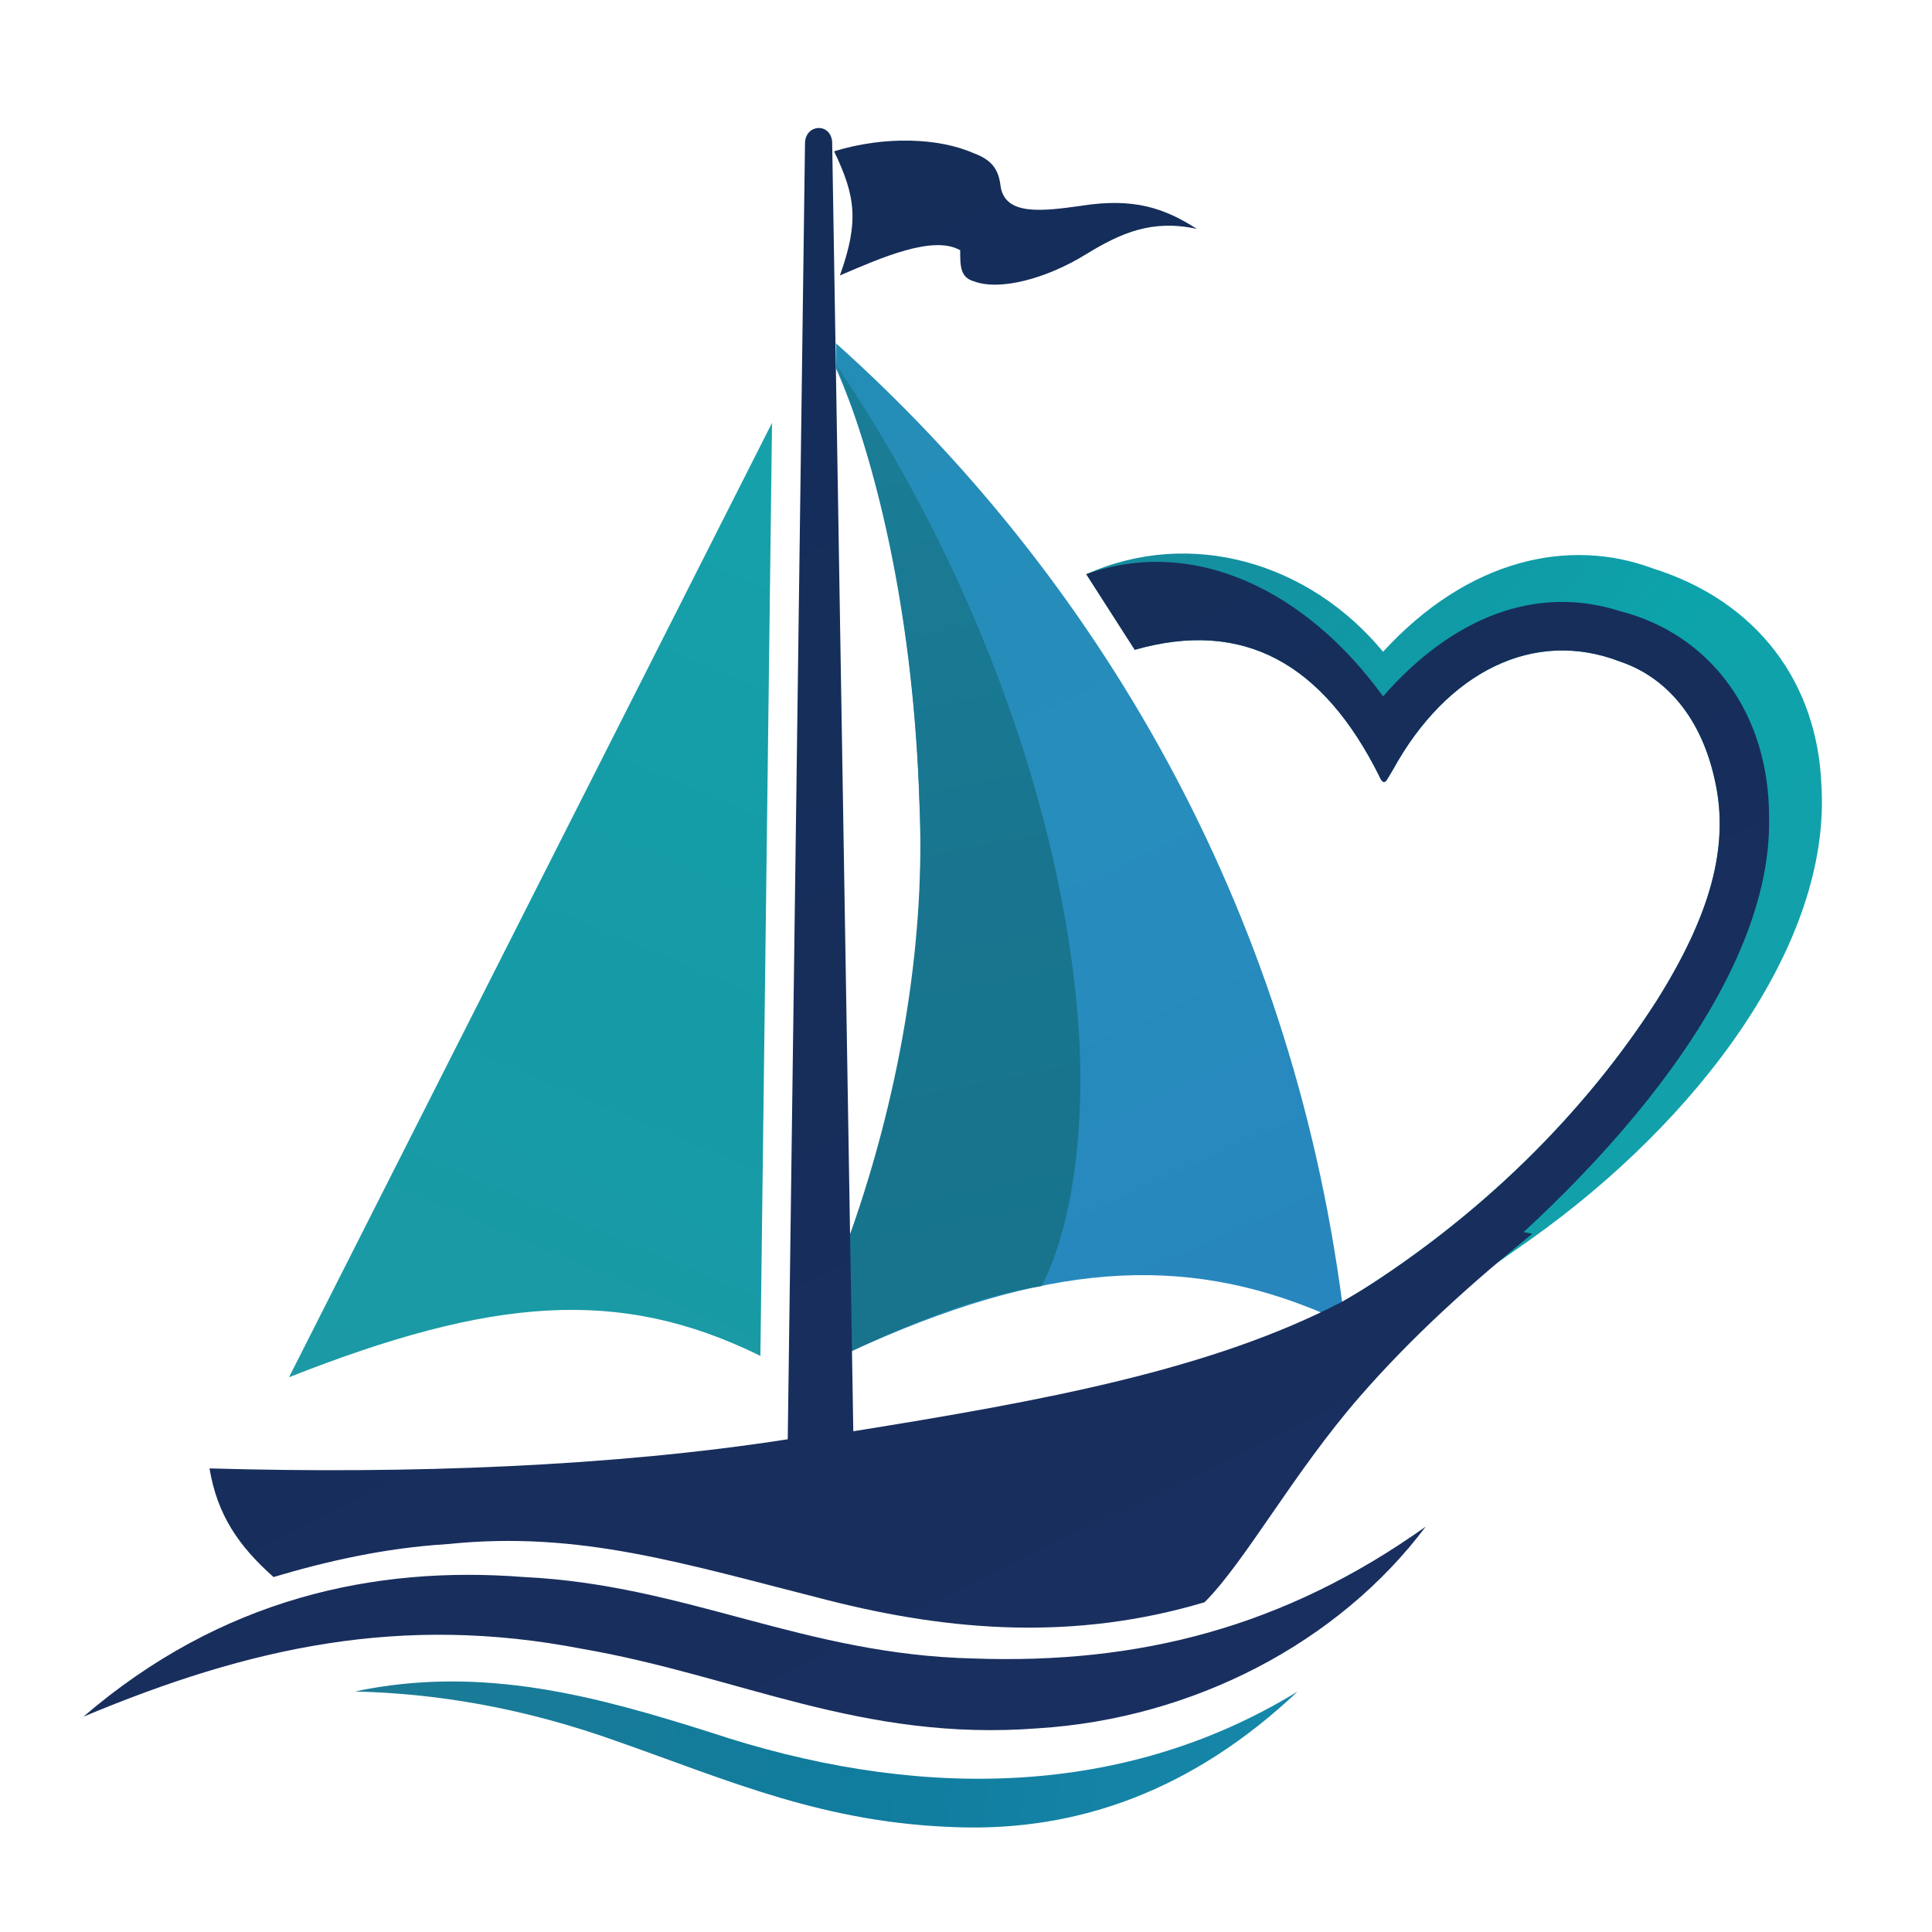
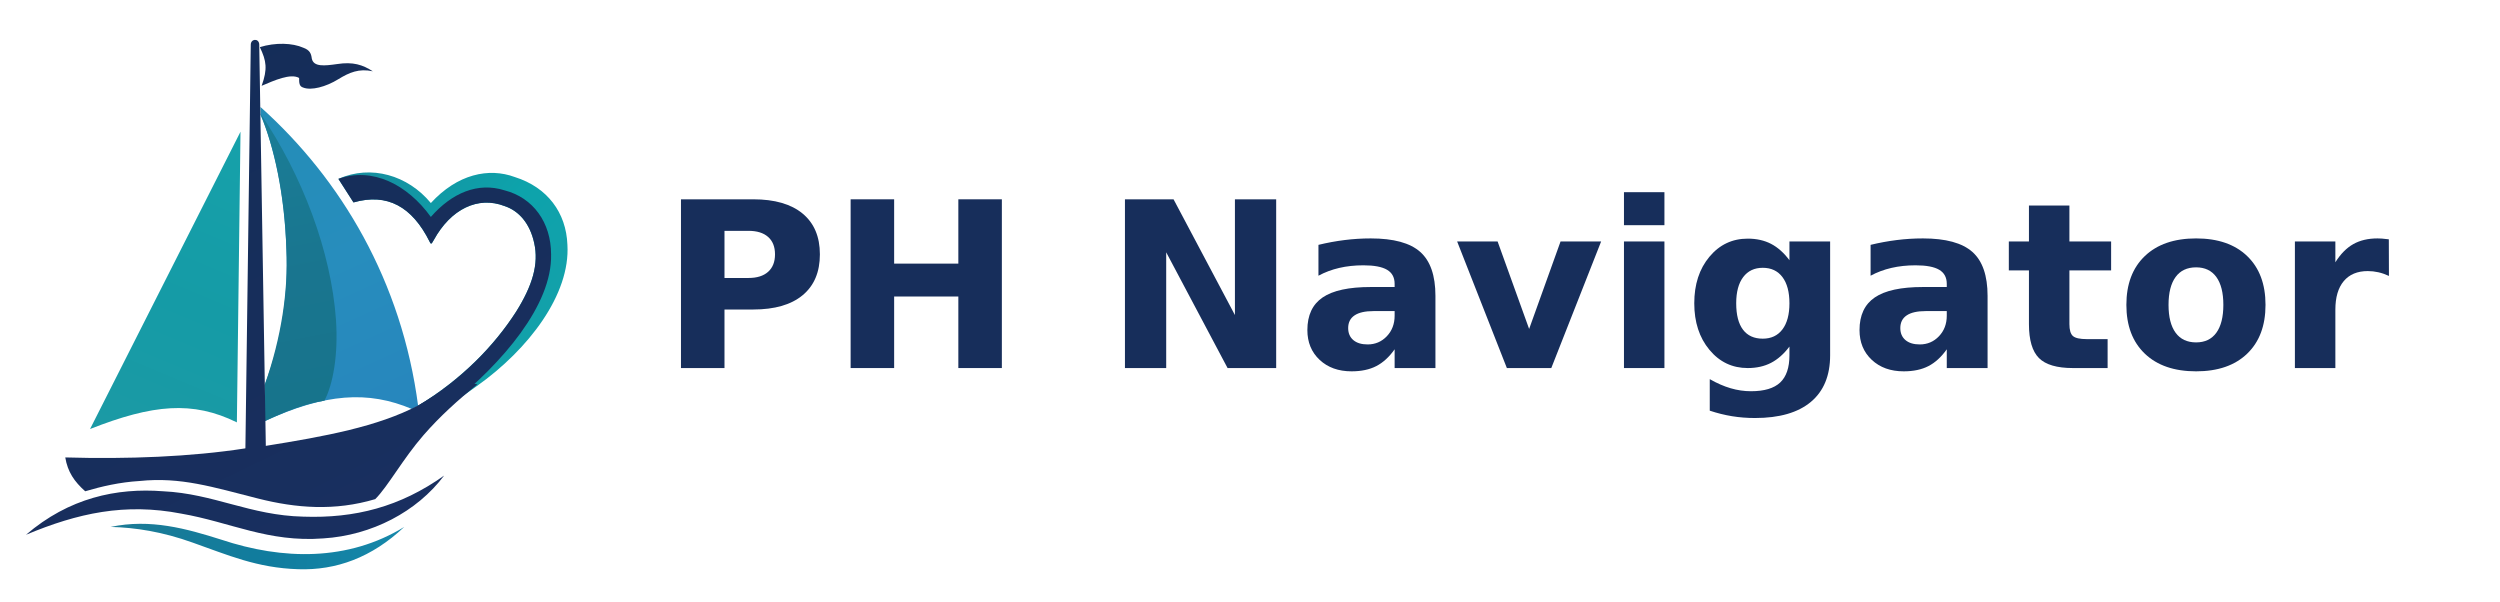
- <svg xmlns="http://www.w3.org/2000/svg" width="996" height="996" viewBox="0 0 996 996" role="img" aria-labelledby="logo-title logo-description">
-   <defs>
-     <linearGradient id="navy-gradient" gradientUnits="userSpaceOnUse" x1="270" y1="90" x2="650" y2="875">
-       <stop offset="0" stop-color="#142d59" />
-       <stop offset="0.55" stop-color="#172e5b" />
-       <stop offset="1" stop-color="#192f60" />
-     </linearGradient>
-     <linearGradient id="left-sail-gradient" gradientUnits="userSpaceOnUse" x1="385" y1="220" x2="180" y2="710">
-       <stop offset="0" stop-color="#16a1aa" />
-       <stop offset="0.55" stop-color="#159ba6" />
-       <stop offset="1" stop-color="#1b9aa5" />
-     </linearGradient>
-     <linearGradient id="main-sail-gradient" gradientUnits="userSpaceOnUse" x1="440" y1="185" x2="667" y2="685">
-       <stop offset="0" stop-color="#248db7" />
-       <stop offset="0.5" stop-color="#278dbd" />
-       <stop offset="1" stop-color="#2786bd" />
-     </linearGradient>
-     <linearGradient id="inner-sail-gradient" gradientUnits="userSpaceOnUse" x1="440" y1="205" x2="530" y2="660">
-       <stop offset="0" stop-color="#1a7d96" />
-       <stop offset="0.55" stop-color="#19758f" />
-       <stop offset="1" stop-color="#17748c" />
-     </linearGradient>
-     <linearGradient id="heart-gradient" gradientUnits="userSpaceOnUse" x1="590" y1="295" x2="917" y2="580">
-       <stop offset="0" stop-color="#158e9f" />
-       <stop offset="0.5" stop-color="#0da3ab" />
-       <stop offset="1" stop-color="#14a0aa" />
-     </linearGradient>
-     <linearGradient id="wave-gradient" gradientUnits="userSpaceOnUse" x1="205" y1="873" x2="645" y2="936">
-       <stop offset="0" stop-color="#1b7b96" />
-       <stop offset="0.55" stop-color="#107c9e" />
-       <stop offset="1" stop-color="#1687a9" />
-     </linearGradient>
-   </defs>
-   <g id="heart">
-     <path id="heart-teal-outline" fill="url(#heart-gradient)" d="M 560,296          C 614,272 675,290 713,336          C 757,288 809,277 852,293          C 906,310 937,352 939,405          C 944,487 875,578 789,639          L 745,670 L 691,672          C 764,628 818,572 854,516          C 881,473 892,437 884,402          C 877,370 859,349 835,341          C 791,324 746,346 718,397          L 715,402          Q 713,405 711,400          C 682,342 641,319 585,335 Z" />
-     <path id="heart-navy-outline" fill="url(#navy-gradient)" d="M 560,296          C 616,276 674,305 713,359          C 748,319 791,301 835,315          C 882,327 912,368 912,421          C 914,505 831,601 745,670          L 691,672          C 764,628 818,572 854,516          C 881,473 892,437 884,402          C 877,370 859,349 835,341          C 791,324 746,346 718,397          L 715,402          Q 713,405 711,400          C 682,342 641,319 585,335 Z" />
+ <svg xmlns="http://www.w3.org/2000/svg" width="1080" height="260" viewBox="0 0 1080 260" role="img">
+   <g transform="translate(0 0) scale(0.2610442)">
+     <defs>
+       <linearGradient id="navy-gradient" gradientUnits="userSpaceOnUse" x1="270" y1="90" x2="650" y2="875">
+         <stop offset="0" stop-color="#142d59" />
+         <stop offset="0.55" stop-color="#172e5b" />
+         <stop offset="1" stop-color="#192f60" />
+       </linearGradient>
+       <linearGradient id="left-sail-gradient" gradientUnits="userSpaceOnUse" x1="385" y1="220" x2="180" y2="710">
+         <stop offset="0" stop-color="#16a1aa" />
+         <stop offset="0.55" stop-color="#159ba6" />
+         <stop offset="1" stop-color="#1b9aa5" />
+       </linearGradient>
+       <linearGradient id="main-sail-gradient" gradientUnits="userSpaceOnUse" x1="440" y1="185" x2="667" y2="685">
+         <stop offset="0" stop-color="#248db7" />
+         <stop offset="0.5" stop-color="#278dbd" />
+         <stop offset="1" stop-color="#2786bd" />
+       </linearGradient>
+       <linearGradient id="inner-sail-gradient" gradientUnits="userSpaceOnUse" x1="440" y1="205" x2="530" y2="660">
+         <stop offset="0" stop-color="#1a7d96" />
+         <stop offset="0.55" stop-color="#19758f" />
+         <stop offset="1" stop-color="#17748c" />
+       </linearGradient>
+       <linearGradient id="heart-gradient" gradientUnits="userSpaceOnUse" x1="590" y1="295" x2="917" y2="580">
+         <stop offset="0" stop-color="#158e9f" />
+         <stop offset="0.5" stop-color="#0da3ab" />
+         <stop offset="1" stop-color="#14a0aa" />
+       </linearGradient>
+       <linearGradient id="wave-gradient" gradientUnits="userSpaceOnUse" x1="205" y1="873" x2="645" y2="936">
+         <stop offset="0" stop-color="#1b7b96" />
+         <stop offset="0.55" stop-color="#107c9e" />
+         <stop offset="1" stop-color="#1687a9" />
+       </linearGradient>
+     </defs>
+     <g id="heart">
+       <path id="heart-teal-outline" fill="url(#heart-gradient)" d="M 560,296          C 614,272 675,290 713,336          C 757,288 809,277 852,293          C 906,310 937,352 939,405          C 944,487 875,578 789,639          L 745,670 L 691,672          C 764,628 818,572 854,516          C 881,473 892,437 884,402          C 877,370 859,349 835,341          C 791,324 746,346 718,397          L 715,402          Q 713,405 711,400          C 682,342 641,319 585,335 Z" />
+       <path id="heart-navy-outline" fill="url(#navy-gradient)" d="M 560,296          C 616,276 674,305 713,359          C 748,319 791,301 835,315          C 882,327 912,368 912,421          C 914,505 831,601 745,670          L 691,672          C 764,628 818,572 854,516          C 881,473 892,437 884,402          C 877,370 859,349 835,341          C 791,324 746,346 718,397          L 715,402          Q 713,405 711,400          C 682,342 641,319 585,335 Z" />
+     </g>
+     <g id="sails">
+       <path id="port-sail" fill="url(#left-sail-gradient)" d="M 398,218 L 392,699          C 319,663 253,669 149,710 Z" />
+       <path id="starboard-sail" fill="url(#main-sail-gradient)" d="M 431,177          C 565,297 665,466 692,672          L 682,677          C 609,646 538,651 438,697          L 438,637          C 468,559 477,483 474,413          C 471,318 453,240 431,190 Z" />
+       <path id="sail-shaded-panel" fill="url(#inner-sail-gradient)" d="M 431,188          C 501,291 548,417 556,529          C 560,588 551,636 537,663          C 505,668 472,681 438,697          L 438,637          C 466,558 477,480 474,414          C 471,322 454,245 431,188 Z" />
+     </g>
+     <g id="boat" fill="url(#navy-gradient)">
+       <path id="mast" d="M 415,74          C 415,64 428,63 429,73          L 440,744 L 406,750 Z" />
+       <path id="flag" d="M 430,78          C 456,70 484,71 502,79          C 513,83 515,89 516,97          C 519,111 537,109 558,106          C 584,102 600,107 617,118          C 594,113 578,120 560,131          C 539,144 515,150 502,145          C 495,143 495,137 495,129          C 481,121 454,133 433,142          C 443,114 441,101 430,78 Z" />
+       <path id="hull" d="M 108,757          C 211,760 316,756 406,742          L 439,738          C 539,722 625,706 692,671          C 713,659 735,645 756,630          L 790,636          C 758,662 728,689 701,720          C 667,759 642,805 621,826          C 554,846 490,841 427,825          C 352,806 299,789 231,796          C 198,798 168,805 141,813          C 123,797 112,781 108,757 Z" />
+     </g>
+     <g id="waves">
+       <path id="upper-navy-wave" fill="url(#navy-gradient)" d="M 43,885          C 114,824 193,807 270,813          C 354,817 414,853 502,855          C 587,858 662,839 735,787          C 690,847 615,886 535,891          C 444,898 381,864 300,850          C 207,832 129,849 43,885 Z" />
+       <path id="lower-teal-wave" fill="url(#wave-gradient)" d="M 183,872          C 249,858 309,875 366,893          C 468,927 576,929 669,872          C 615,923 556,944 494,942          C 425,940 376,918 319,898          C 269,880 224,873 183,872 Z" />
+     </g>
  </g>
-   <g id="sails">
-     <path id="port-sail" fill="url(#left-sail-gradient)" d="M 398,218 L 392,699          C 319,663 253,669 149,710 Z" />
-     <path id="starboard-sail" fill="url(#main-sail-gradient)" d="M 431,177          C 565,297 665,466 692,672          L 682,677          C 609,646 538,651 438,697          L 438,637          C 468,559 477,483 474,413          C 471,318 453,240 431,190 Z" />
-     <path id="sail-shaded-panel" fill="url(#inner-sail-gradient)" d="M 431,188          C 501,291 548,417 556,529          C 560,588 551,636 537,663          C 505,668 472,681 438,697          L 438,637          C 466,558 477,480 474,414          C 471,322 454,245 431,188 Z" />
-   </g>
-   <g id="boat" fill="url(#navy-gradient)">
-     <path id="mast" d="M 415,74          C 415,64 428,63 429,73          L 440,744 L 406,750 Z" />
-     <path id="flag" d="M 430,78          C 456,70 484,71 502,79          C 513,83 515,89 516,97          C 519,111 537,109 558,106          C 584,102 600,107 617,118          C 594,113 578,120 560,131          C 539,144 515,150 502,145          C 495,143 495,137 495,129          C 481,121 454,133 433,142          C 443,114 441,101 430,78 Z" />
-     <path id="hull" d="M 108,757          C 211,760 316,756 406,742          L 439,738          C 539,722 625,706 692,671          C 713,659 735,645 756,630          L 790,636          C 758,662 728,689 701,720          C 667,759 642,805 621,826          C 554,846 490,841 427,825          C 352,806 299,789 231,796          C 198,798 168,805 141,813          C 123,797 112,781 108,757 Z" />
-   </g>
-   <g id="waves">
-     <path id="upper-navy-wave" fill="url(#navy-gradient)" d="M 43,885          C 114,824 193,807 270,813          C 354,817 414,853 502,855          C 587,858 662,839 735,787          C 690,847 615,886 535,891          C 444,898 381,864 300,850          C 207,832 129,849 43,885 Z" />
-     <path id="lower-teal-wave" fill="url(#wave-gradient)" d="M 183,872          C 249,858 309,875 366,893          C 468,927 576,929 669,872          C 615,923 556,944 494,942          C 425,940 376,918 319,898          C 269,880 224,873 183,872 Z" />
+   <g fill="#172e5b">
+     <path d="M188 1493H827Q1112 1493 1264.5 1366.5Q1417 1240 1417 1006Q1417 771 1264.5 644.5Q1112 518 827 518H573V0H188ZM573 1214V797H786Q898 797 959.0 851.5Q1020 906 1020 1006Q1020 1106 959.0 1160.0Q898 1214 786 1214Z" transform="translate(285.0 159) scale(0.04882812 -0.04882812)" />
+     <path d="M188 1493H573V924H1141V1493H1526V0H1141V633H573V0H188Z" transform="translate(358.291 159) scale(0.04882812 -0.04882812)" />
+     <path d="" transform="translate(441.9824 159) scale(0.04882812 -0.04882812)" />
+     <path d="M188 1493H618L1161 469V1493H1526V0H1096L553 1024V0H188Z" transform="translate(476.7969 159) scale(0.04882812 -0.04882812)" />
+     <path d="M674 504Q562 504 505.5 466.0Q449 428 449 354Q449 286 494.5 247.5Q540 209 621 209Q722 209 791.0 281.5Q860 354 860 463V504ZM1221 639V0H860V166Q788 64 698.0 17.5Q608 -29 479 -29Q305 -29 196.5 72.5Q88 174 88 336Q88 533 223.5 625.0Q359 717 649 717H860V745Q860 830 793.0 869.5Q726 909 584 909Q469 909 370.0 886.0Q271 863 186 817V1090Q301 1118 417.0 1132.5Q533 1147 649 1147Q952 1147 1086.5 1027.5Q1221 908 1221 639Z" transform="translate(560.4883 159) scale(0.04882812 -0.04882812)" />
+     <path d="M31 1120H389L668 346L946 1120H1305L864 0H471Z" transform="translate(627.9688 159) scale(0.04882812 -0.04882812)" />
+     <path d="M172 1120H530V0H172ZM172 1556H530V1264H172Z" transform="translate(693.1543 159) scale(0.04882812 -0.04882812)" />
+     <path d="M934 190Q860 92 771.0 46.0Q682 0 565 0Q360 0 226.0 161.5Q92 323 92 573Q92 824 226.0 984.5Q360 1145 565 1145Q682 1145 771.0 1099.0Q860 1053 934 954V1120H1294V113Q1294 -157 1123.5 -299.5Q953 -442 629 -442Q524 -442 426.0 -426.0Q328 -410 229 -377V-98Q323 -152 413.0 -178.5Q503 -205 594 -205Q770 -205 852.0 -128.0Q934 -51 934 113ZM698 887Q587 887 525.0 805.0Q463 723 463 573Q463 419 523.0 339.5Q583 260 698 260Q810 260 872.0 342.0Q934 424 934 573Q934 723 872.0 805.0Q810 887 698 887Z" transform="translate(727.4316 159) scale(0.04882812 -0.04882812)" />
+     <path d="M674 504Q562 504 505.5 466.0Q449 428 449 354Q449 286 494.5 247.5Q540 209 621 209Q722 209 791.0 281.5Q860 354 860 463V504ZM1221 639V0H860V166Q788 64 698.0 17.5Q608 -29 479 -29Q305 -29 196.5 72.5Q88 174 88 336Q88 533 223.5 625.0Q359 717 649 717H860V745Q860 830 793.0 869.5Q726 909 584 909Q469 909 370.0 886.0Q271 863 186 817V1090Q301 1118 417.0 1132.5Q533 1147 649 1147Q952 1147 1086.5 1027.5Q1221 908 1221 639Z" transform="translate(799.0137 159) scale(0.04882812 -0.04882812)" />
+     <path d="M563 1438V1120H932V864H563V389Q563 311 594.0 283.5Q625 256 717 256H901V0H594Q382 0 293.5 88.5Q205 177 205 389V864H27V1120H205V1438Z" transform="translate(866.4941 159) scale(0.04882812 -0.04882812)" />
+     <path d="M705 891Q586 891 523.5 805.5Q461 720 461 559Q461 398 523.5 312.5Q586 227 705 227Q822 227 884.0 312.5Q946 398 946 559Q946 720 884.0 805.5Q822 891 705 891ZM705 1147Q994 1147 1156.5 991.0Q1319 835 1319 559Q1319 283 1156.5 127.0Q994 -29 705 -29Q415 -29 251.5 127.0Q88 283 88 559Q88 835 251.5 991.0Q415 1147 705 1147Z" transform="translate(914.2969 159) scale(0.04882812 -0.04882812)" />
+     <path d="M1004 815Q957 837 910.5 847.5Q864 858 817 858Q679 858 604.5 769.5Q530 681 530 516V0H172V1120H530V936Q599 1046 688.5 1096.5Q778 1147 903 1147Q921 1147 942.0 1145.5Q963 1144 1003 1139Z" transform="translate(982.998 159) scale(0.04882812 -0.04882812)" />
  </g>
</svg>
